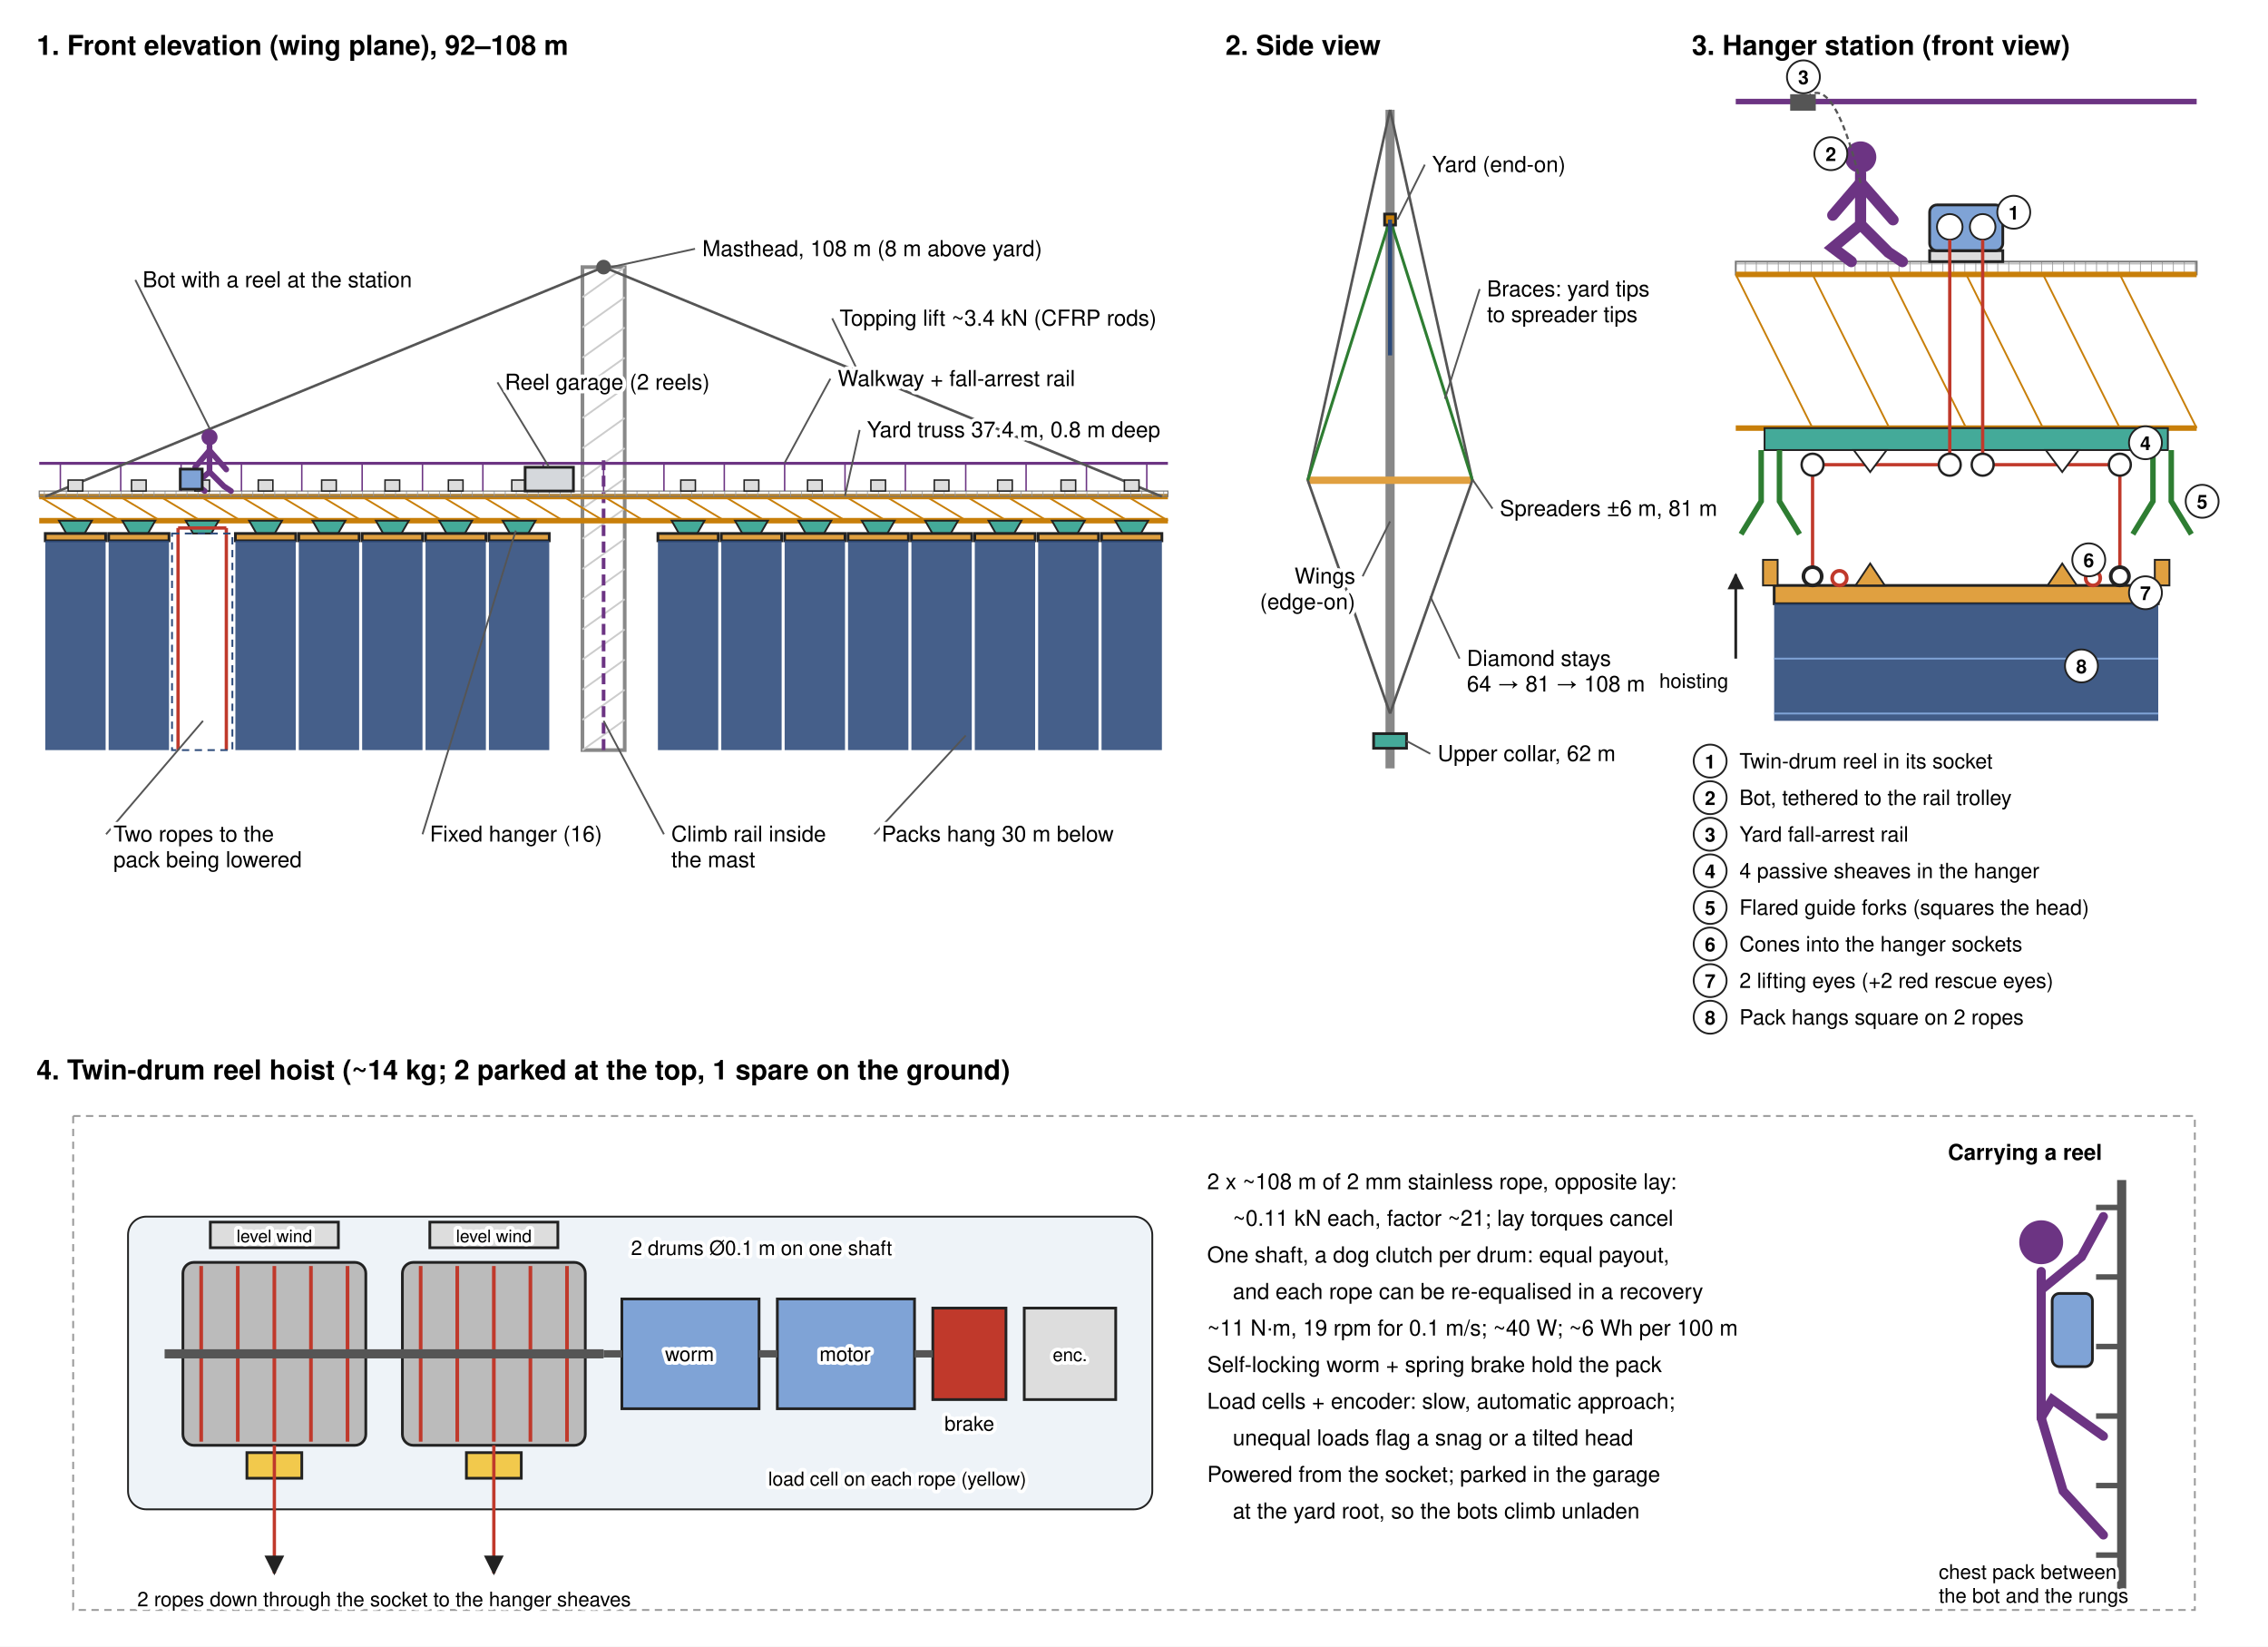
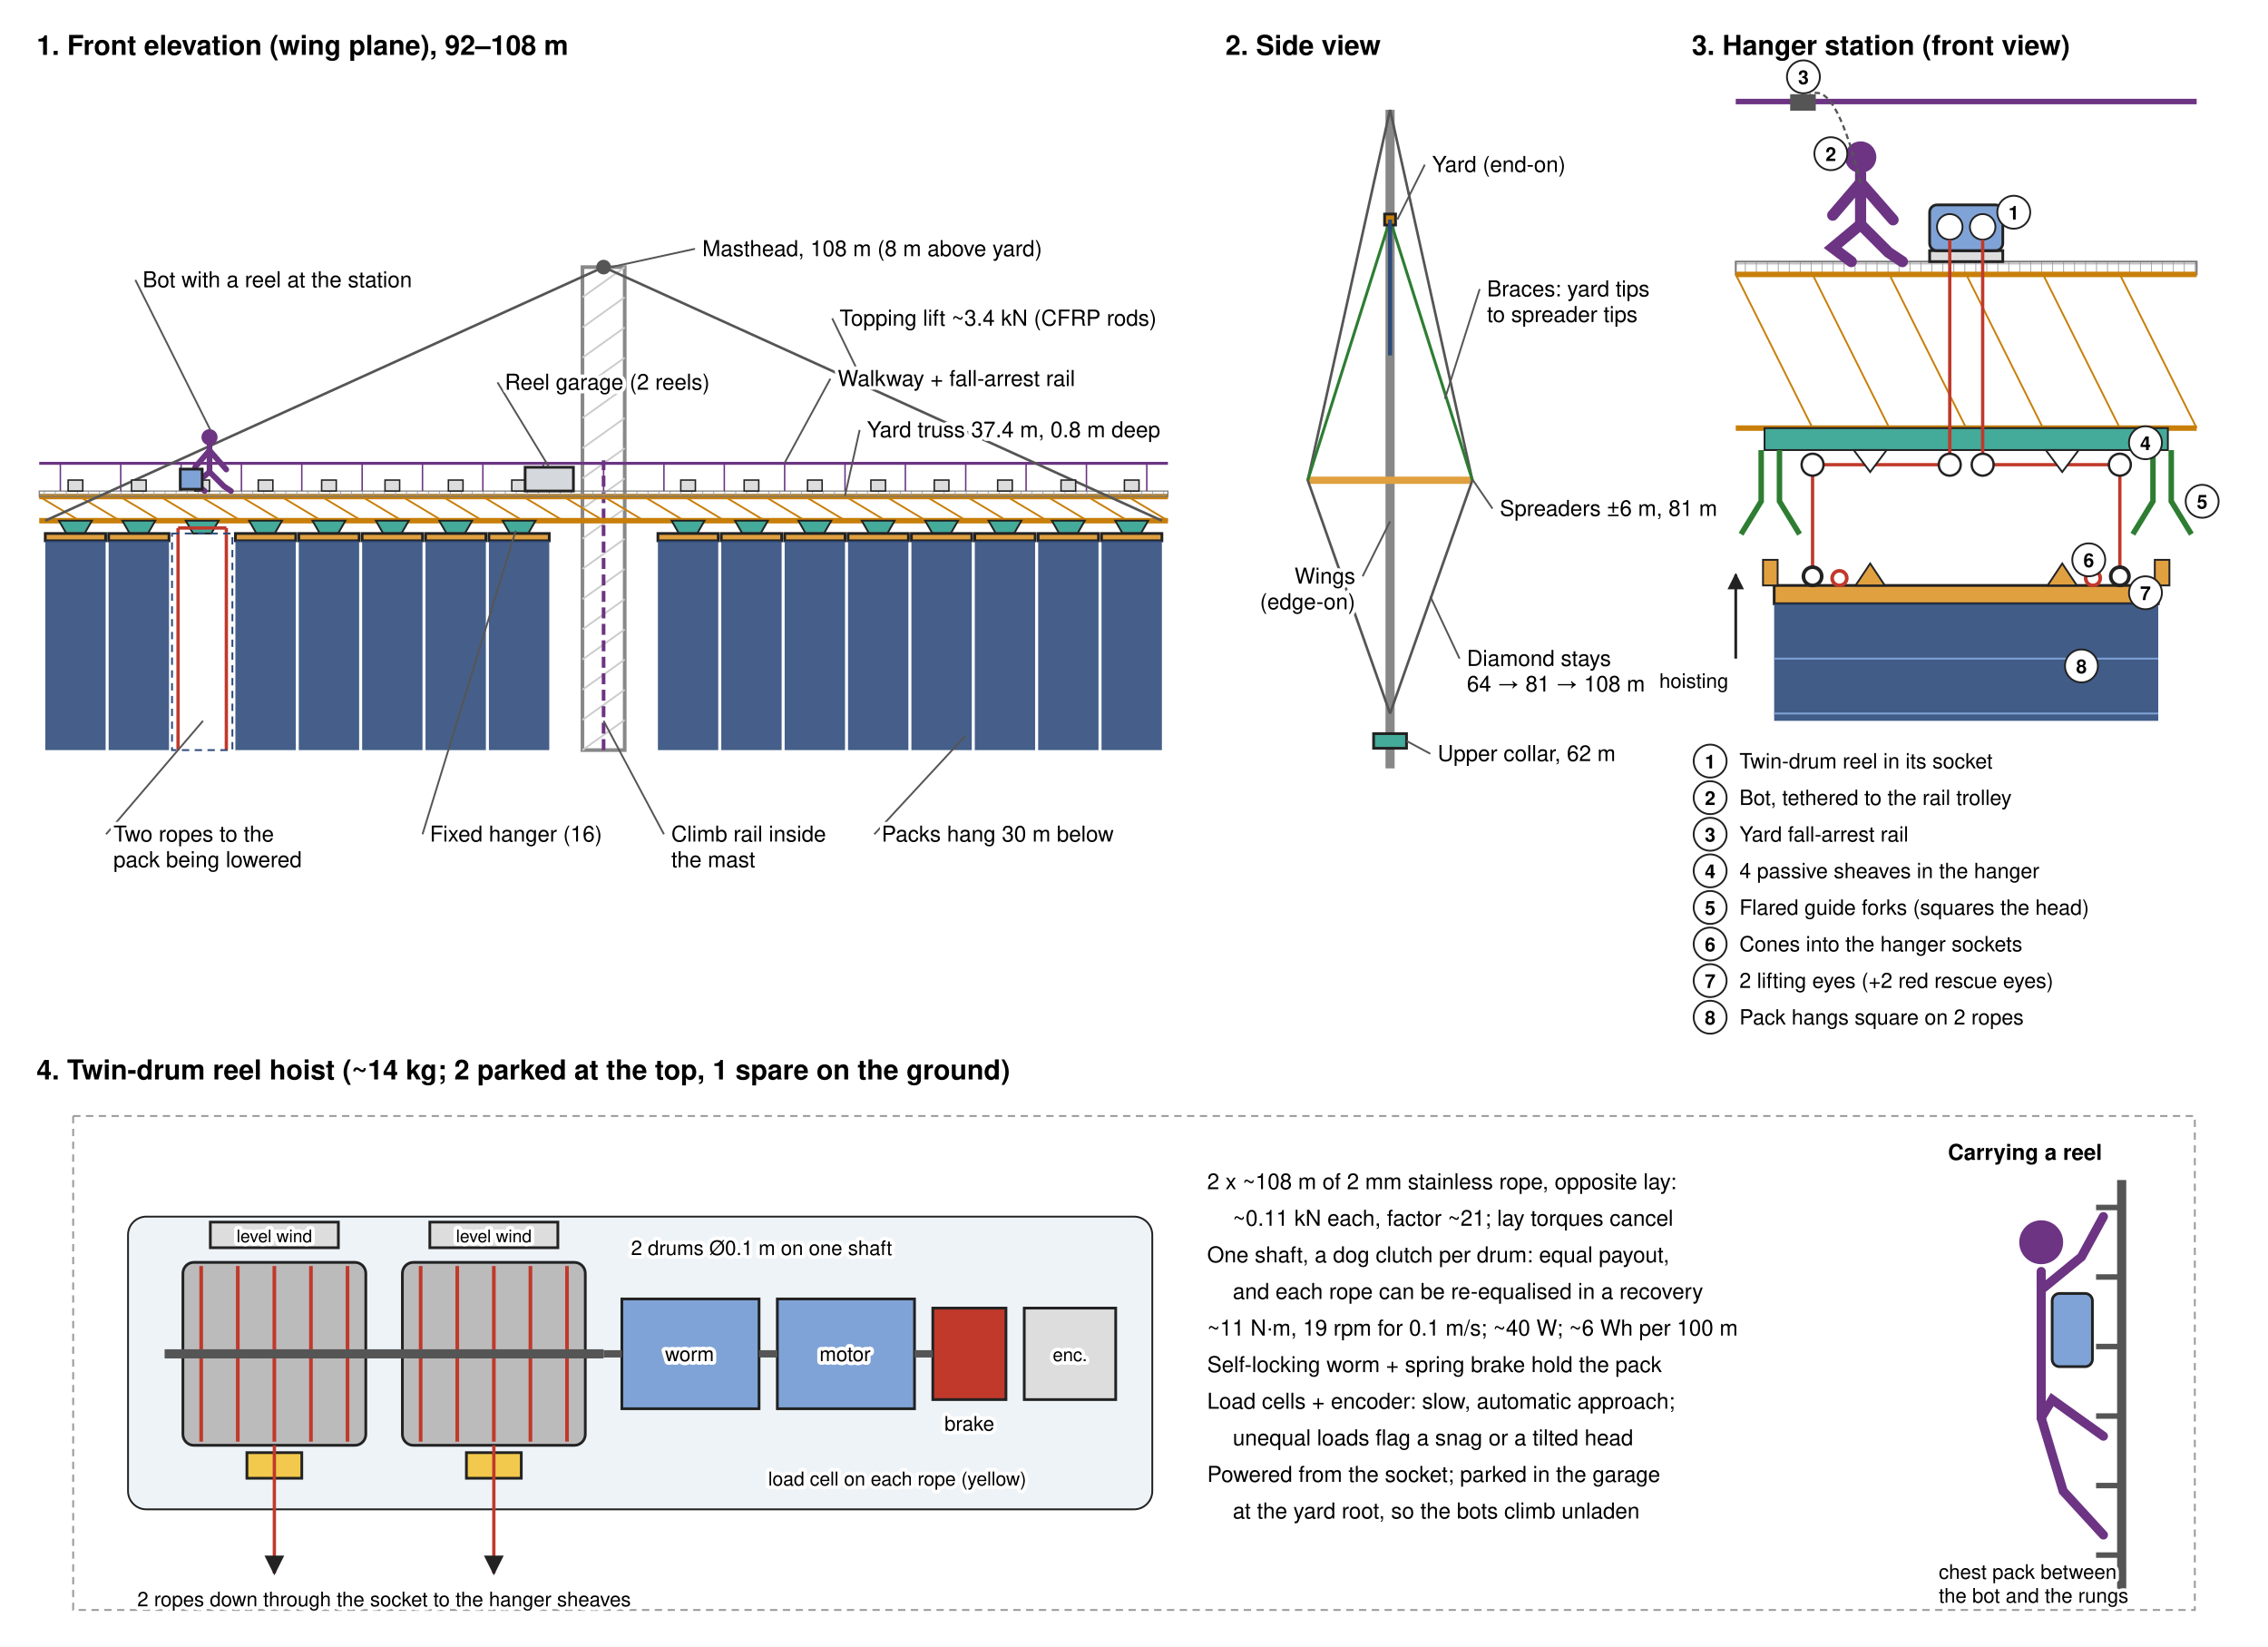
<svg xmlns="http://www.w3.org/2000/svg" viewBox="0 0 1240 900" font-family="Helvetica, Arial, sans-serif" font-size="12">
  <rect width="1240" height="900" fill="#fff" />
  <defs>
    <marker id="ar" viewBox="0 0 10 10" refX="9" refY="5" markerWidth="6" markerHeight="6" orient="auto-start-reverse">
      <path d="M0 0L10 5L0 10z" fill="#222" />
    </marker>
    <pattern id="gr" width="6" height="6" patternUnits="userSpaceOnUse">
      <path d="M0 0H6M0 0V6" stroke="#999" stroke-width="0.8" />
    </pattern>
  </defs>
  <style>.s{stroke:#222;stroke-width:1.5}.l{stroke:#555;stroke-width:1;fill:none}.w{stroke:#555;stroke-width:1.4}.rope{stroke:#c0392b;stroke-width:1.8;fill:none}.yard{stroke:#c87f0a;stroke-width:3}text{paint-order:stroke;stroke:#fff;stroke-width:4px;stroke-linejoin:round}.t{font-size:15px;font-weight:bold}</style>
  <text x="20" y="30" class="t">1. Front elevation (wing plane), 92–108 m</text>
  <rect x="318.45" y="146.0" width="23.1" height="264.0" fill="none" stroke="#888" stroke-width="2" />
  <line x1="318.45" y1="410.0" x2="341.55" y2="393.5" stroke="#ccc" />
  <line x1="318.45" y1="393.5" x2="341.55" y2="377.0" stroke="#ccc" />
  <line x1="318.45" y1="377.0" x2="341.55" y2="360.5" stroke="#ccc" />
  <line x1="318.45" y1="360.5" x2="341.55" y2="344.0" stroke="#ccc" />
  <line x1="318.45" y1="344.0" x2="341.55" y2="327.5" stroke="#ccc" />
  <line x1="318.45" y1="327.5" x2="341.55" y2="311.0" stroke="#ccc" />
  <line x1="318.45" y1="311.0" x2="341.55" y2="294.5" stroke="#ccc" />
  <line x1="318.45" y1="294.5" x2="341.55" y2="278.0" stroke="#ccc" />
  <line x1="318.45" y1="278.0" x2="341.55" y2="261.5" stroke="#ccc" />
  <line x1="318.45" y1="261.5" x2="341.55" y2="245.0" stroke="#ccc" />
  <line x1="318.45" y1="245.0" x2="341.55" y2="228.5" stroke="#ccc" />
  <line x1="318.45" y1="228.5" x2="341.55" y2="212.0" stroke="#ccc" />
  <line x1="318.45" y1="212.0" x2="341.55" y2="195.5" stroke="#ccc" />
  <line x1="318.45" y1="195.5" x2="341.55" y2="179.0" stroke="#ccc" />
  <line x1="318.45" y1="179.0" x2="341.55" y2="162.5" stroke="#ccc" />
  <line x1="318.45" y1="162.5" x2="341.55" y2="146.0" stroke="#ccc" />
  <line x1="330.0" y1="410.0" x2="330.0" y2="251.6" stroke="#6c3483" stroke-width="2" stroke-dasharray="6 3" />
  <line x1="21.45" y1="271.4" x2="638.55" y2="271.4" class="yard" />
  <line x1="21.45" y1="284.6" x2="638.55" y2="284.6" class="yard" />
  <line x1="21.45" y1="271.4" x2="43.489" y2="284.6" stroke="#c87f0a" stroke-width="1" />
  <line x1="43.489" y1="271.4" x2="65.529" y2="284.6" stroke="#c87f0a" stroke-width="1" />
  <line x1="65.529" y1="271.4" x2="87.568" y2="284.6" stroke="#c87f0a" stroke-width="1" />
  <line x1="87.568" y1="271.4" x2="109.607" y2="284.6" stroke="#c87f0a" stroke-width="1" />
  <line x1="109.607" y1="271.4" x2="131.646" y2="284.6" stroke="#c87f0a" stroke-width="1" />
  <line x1="131.646" y1="271.4" x2="153.686" y2="284.6" stroke="#c87f0a" stroke-width="1" />
  <line x1="153.686" y1="271.4" x2="175.725" y2="284.6" stroke="#c87f0a" stroke-width="1" />
  <line x1="175.725" y1="271.4" x2="197.764" y2="284.6" stroke="#c87f0a" stroke-width="1" />
  <line x1="197.764" y1="271.4" x2="219.804" y2="284.6" stroke="#c87f0a" stroke-width="1" />
  <line x1="219.804" y1="271.4" x2="241.843" y2="284.6" stroke="#c87f0a" stroke-width="1" />
  <line x1="241.843" y1="271.4" x2="263.882" y2="284.6" stroke="#c87f0a" stroke-width="1" />
  <line x1="263.882" y1="271.4" x2="285.921" y2="284.6" stroke="#c87f0a" stroke-width="1" />
  <line x1="285.921" y1="271.4" x2="307.961" y2="284.6" stroke="#c87f0a" stroke-width="1" />
  <line x1="307.961" y1="271.4" x2="330.0" y2="284.6" stroke="#c87f0a" stroke-width="1" />
  <line x1="330.0" y1="271.4" x2="352.039" y2="284.6" stroke="#c87f0a" stroke-width="1" />
  <line x1="352.039" y1="271.4" x2="374.079" y2="284.6" stroke="#c87f0a" stroke-width="1" />
  <line x1="374.079" y1="271.4" x2="396.118" y2="284.6" stroke="#c87f0a" stroke-width="1" />
  <line x1="396.118" y1="271.4" x2="418.157" y2="284.6" stroke="#c87f0a" stroke-width="1" />
  <line x1="418.157" y1="271.4" x2="440.196" y2="284.6" stroke="#c87f0a" stroke-width="1" />
  <line x1="440.196" y1="271.4" x2="462.236" y2="284.6" stroke="#c87f0a" stroke-width="1" />
  <line x1="462.236" y1="271.4" x2="484.275" y2="284.6" stroke="#c87f0a" stroke-width="1" />
  <line x1="484.275" y1="271.4" x2="506.314" y2="284.6" stroke="#c87f0a" stroke-width="1" />
  <line x1="506.314" y1="271.4" x2="528.354" y2="284.6" stroke="#c87f0a" stroke-width="1" />
  <line x1="528.354" y1="271.4" x2="550.393" y2="284.6" stroke="#c87f0a" stroke-width="1" />
  <line x1="550.393" y1="271.4" x2="572.432" y2="284.6" stroke="#c87f0a" stroke-width="1" />
  <line x1="572.432" y1="271.4" x2="594.471" y2="284.6" stroke="#c87f0a" stroke-width="1" />
  <line x1="594.471" y1="271.4" x2="616.511" y2="284.6" stroke="#c87f0a" stroke-width="1" />
  <line x1="616.511" y1="271.4" x2="638.55" y2="284.6" stroke="#c87f0a" stroke-width="1" />
  <rect x="21.45" y="268.4" width="617.1" height="3" fill="url(#gr)" stroke="#777" stroke-width="0.6" />
  <line x1="21.45" y1="253.25" x2="638.55" y2="253.25" stroke="#6c3483" stroke-width="1.6" />
  <line x1="33.0" y1="268.4" x2="33.0" y2="253.25" stroke="#6c3483" stroke-width="0.8" />
  <line x1="66.0" y1="268.4" x2="66.0" y2="253.25" stroke="#6c3483" stroke-width="0.8" />
  <line x1="99.0" y1="268.4" x2="99.0" y2="253.25" stroke="#6c3483" stroke-width="0.8" />
  <line x1="132.0" y1="268.4" x2="132.0" y2="253.25" stroke="#6c3483" stroke-width="0.8" />
  <line x1="165.0" y1="268.4" x2="165.0" y2="253.25" stroke="#6c3483" stroke-width="0.8" />
  <line x1="198.0" y1="268.4" x2="198.0" y2="253.25" stroke="#6c3483" stroke-width="0.8" />
  <line x1="231.0" y1="268.4" x2="231.0" y2="253.25" stroke="#6c3483" stroke-width="0.8" />
  <line x1="264.0" y1="268.4" x2="264.0" y2="253.25" stroke="#6c3483" stroke-width="0.8" />
  <line x1="297.0" y1="268.4" x2="297.0" y2="253.25" stroke="#6c3483" stroke-width="0.8" />
  <line x1="330.0" y1="268.4" x2="330.0" y2="253.25" stroke="#6c3483" stroke-width="0.8" />
  <line x1="363.0" y1="268.4" x2="363.0" y2="253.25" stroke="#6c3483" stroke-width="0.8" />
  <line x1="396.0" y1="268.4" x2="396.0" y2="253.25" stroke="#6c3483" stroke-width="0.8" />
  <line x1="429.0" y1="268.4" x2="429.0" y2="253.25" stroke="#6c3483" stroke-width="0.8" />
  <line x1="462.0" y1="268.4" x2="462.0" y2="253.25" stroke="#6c3483" stroke-width="0.8" />
  <line x1="495.0" y1="268.4" x2="495.0" y2="253.25" stroke="#6c3483" stroke-width="0.8" />
  <line x1="528.0" y1="268.4" x2="528.0" y2="253.25" stroke="#6c3483" stroke-width="0.8" />
  <line x1="561.0" y1="268.4" x2="561.0" y2="253.25" stroke="#6c3483" stroke-width="0.8" />
  <line x1="594.0" y1="268.4" x2="594.0" y2="253.25" stroke="#6c3483" stroke-width="0.8" />
  <line x1="627.0" y1="268.4" x2="627.0" y2="253.25" stroke="#6c3483" stroke-width="0.8" />
-   <line x1="330.0" y1="146.0" x2="24.75" y2="271.4" class="w" />
-   <line x1="330.0" y1="146.0" x2="635.25" y2="271.4" class="w" />
+   <line x1="330.0" y1="146.0" x2="24.75" y2="284.6" class="w" />
+   <line x1="330.0" y1="146.0" x2="635.25" y2="284.6" class="w" />
  <circle cx="330.0" cy="146.0" r="4" fill="#555" />
  <path d="M274.8 284.6 h18 l-4 7 h-10 z" fill="#4a9" stroke="#222" />
  <rect x="279.8" y="262.4" width="8" height="6" fill="#ddd" stroke="#222" stroke-width="0.8" />
  <rect x="267.3" y="291.6" width="33.0" height="4" fill="#e0a040" class="s" />
  <rect x="267.3" y="295.6" width="33.0" height="114.4" fill="#2c4a7a" opacity="0.88" />
  <path d="M240.15 284.6 h18 l-4 7 h-10 z" fill="#4a9" stroke="#222" />
  <rect x="245.15" y="262.4" width="8" height="6" fill="#ddd" stroke="#222" stroke-width="0.8" />
  <rect x="232.65" y="291.6" width="33.0" height="4" fill="#e0a040" class="s" />
  <rect x="232.65" y="295.6" width="33.0" height="114.4" fill="#2c4a7a" opacity="0.88" />
  <path d="M205.5 284.6 h18 l-4 7 h-10 z" fill="#4a9" stroke="#222" />
  <rect x="210.5" y="262.4" width="8" height="6" fill="#ddd" stroke="#222" stroke-width="0.8" />
  <rect x="198.0" y="291.6" width="33.0" height="4" fill="#e0a040" class="s" />
  <rect x="198.0" y="295.6" width="33.0" height="114.4" fill="#2c4a7a" opacity="0.88" />
  <path d="M170.85 284.6 h18 l-4 7 h-10 z" fill="#4a9" stroke="#222" />
  <rect x="175.85" y="262.4" width="8" height="6" fill="#ddd" stroke="#222" stroke-width="0.8" />
  <rect x="163.35" y="291.6" width="33.0" height="4" fill="#e0a040" class="s" />
  <rect x="163.35" y="295.6" width="33.0" height="114.4" fill="#2c4a7a" opacity="0.88" />
  <path d="M136.2 284.6 h18 l-4 7 h-10 z" fill="#4a9" stroke="#222" />
  <rect x="141.2" y="262.4" width="8" height="6" fill="#ddd" stroke="#222" stroke-width="0.8" />
  <rect x="128.7" y="291.6" width="33.0" height="4" fill="#e0a040" class="s" />
  <rect x="128.7" y="295.6" width="33.0" height="114.4" fill="#2c4a7a" opacity="0.88" />
  <path d="M101.55 284.6 h18 l-4 7 h-10 z" fill="#4a9" stroke="#222" />
  <rect x="106.55" y="262.4" width="8" height="6" fill="#ddd" stroke="#222" stroke-width="0.8" />
  <line x1="97.35" y1="288.6" x2="97.35" y2="410.0" class="rope" />
  <line x1="123.75" y1="288.6" x2="123.75" y2="410.0" class="rope" />
  <line x1="97.35" y1="288.6" x2="123.75" y2="288.6" class="rope" />
  <rect x="94.05" y="291.6" width="33.0" height="118.4" fill="none" stroke="#2c4a7a" stroke-dasharray="4 3" />
  <path d="M66.9 284.6 h18 l-4 7 h-10 z" fill="#4a9" stroke="#222" />
  <rect x="71.9" y="262.4" width="8" height="6" fill="#ddd" stroke="#222" stroke-width="0.8" />
  <rect x="59.4" y="291.6" width="33.0" height="4" fill="#e0a040" class="s" />
  <rect x="59.4" y="295.6" width="33.0" height="114.4" fill="#2c4a7a" opacity="0.88" />
  <path d="M32.25 284.6 h18 l-4 7 h-10 z" fill="#4a9" stroke="#222" />
  <rect x="37.25" y="262.4" width="8" height="6" fill="#ddd" stroke="#222" stroke-width="0.8" />
  <rect x="24.75" y="291.6" width="33.0" height="4" fill="#e0a040" class="s" />
  <rect x="24.75" y="295.6" width="33.0" height="114.4" fill="#2c4a7a" opacity="0.88" />
  <path d="M367.2 284.6 h18 l-4 7 h-10 z" fill="#4a9" stroke="#222" />
  <rect x="372.2" y="262.4" width="8" height="6" fill="#ddd" stroke="#222" stroke-width="0.8" />
  <rect x="359.7" y="291.6" width="33.0" height="4" fill="#e0a040" class="s" />
  <rect x="359.7" y="295.6" width="33.0" height="114.4" fill="#2c4a7a" opacity="0.88" />
  <path d="M401.85 284.6 h18 l-4 7 h-10 z" fill="#4a9" stroke="#222" />
  <rect x="406.85" y="262.4" width="8" height="6" fill="#ddd" stroke="#222" stroke-width="0.8" />
  <rect x="394.35" y="291.6" width="33.0" height="4" fill="#e0a040" class="s" />
  <rect x="394.35" y="295.6" width="33.0" height="114.4" fill="#2c4a7a" opacity="0.88" />
  <path d="M436.5 284.6 h18 l-4 7 h-10 z" fill="#4a9" stroke="#222" />
  <rect x="441.5" y="262.4" width="8" height="6" fill="#ddd" stroke="#222" stroke-width="0.8" />
  <rect x="429.0" y="291.6" width="33.0" height="4" fill="#e0a040" class="s" />
  <rect x="429.0" y="295.6" width="33.0" height="114.4" fill="#2c4a7a" opacity="0.88" />
  <path d="M471.15 284.6 h18 l-4 7 h-10 z" fill="#4a9" stroke="#222" />
  <rect x="476.15" y="262.4" width="8" height="6" fill="#ddd" stroke="#222" stroke-width="0.8" />
  <rect x="463.65" y="291.6" width="33.0" height="4" fill="#e0a040" class="s" />
  <rect x="463.65" y="295.6" width="33.0" height="114.4" fill="#2c4a7a" opacity="0.88" />
  <path d="M505.8 284.6 h18 l-4 7 h-10 z" fill="#4a9" stroke="#222" />
  <rect x="510.8" y="262.4" width="8" height="6" fill="#ddd" stroke="#222" stroke-width="0.8" />
  <rect x="498.3" y="291.6" width="33.0" height="4" fill="#e0a040" class="s" />
  <rect x="498.3" y="295.6" width="33.0" height="114.4" fill="#2c4a7a" opacity="0.88" />
  <path d="M540.45 284.6 h18 l-4 7 h-10 z" fill="#4a9" stroke="#222" />
  <rect x="545.45" y="262.4" width="8" height="6" fill="#ddd" stroke="#222" stroke-width="0.8" />
  <rect x="532.95" y="291.6" width="33.0" height="4" fill="#e0a040" class="s" />
  <rect x="532.95" y="295.6" width="33.0" height="114.4" fill="#2c4a7a" opacity="0.88" />
  <path d="M575.1 284.6 h18 l-4 7 h-10 z" fill="#4a9" stroke="#222" />
  <rect x="580.1" y="262.4" width="8" height="6" fill="#ddd" stroke="#222" stroke-width="0.8" />
  <rect x="567.6" y="291.6" width="33.0" height="4" fill="#e0a040" class="s" />
  <rect x="567.6" y="295.6" width="33.0" height="114.4" fill="#2c4a7a" opacity="0.88" />
  <path d="M609.75 284.6 h18 l-4 7 h-10 z" fill="#4a9" stroke="#222" />
  <rect x="614.75" y="262.4" width="8" height="6" fill="#ddd" stroke="#222" stroke-width="0.8" />
  <rect x="602.25" y="291.6" width="33.0" height="4" fill="#e0a040" class="s" />
  <rect x="602.25" y="295.6" width="33.0" height="114.4" fill="#2c4a7a" opacity="0.88" />
  <g stroke="#6c3483" stroke-width="3.1" stroke-linecap="round" fill="none">
    <polyline points="114.55,257.938 106.704,264.477 111.935,268.4" />
    <polyline points="114.55,257.938 122.396,265.785 126.319,268.4" />
    <line x1="114.55" y1="257.938" x2="114.55" y2="243.554" />
    <line x1="114.55" y1="246.169" x2="106.704" y2="255.323" />
    <line x1="114.55" y1="246.169" x2="123.704" y2="256.631" />
  </g>
  <circle cx="114.55" cy="238.977" r="4.4" fill="#6c3483" />
  <rect x="287.1" y="255.4" width="26.4" height="13" fill="#d5d8dc" class="s" />
  <path d="M300 255L272 209" class="l" />
  <text x="276" y="213" text-anchor="start">Reel garage (2 reels)</text>
  <rect x="98.55" y="256.4" width="12" height="11" fill="#7fa3d6" class="s" />
  <path d="M334 146L380 136" class="l" />
  <text x="384" y="140" text-anchor="start">Masthead, 108 m (8 m above yard)</text>
  <path d="M472 209L455 174" class="l" />
  <text x="459" y="178" text-anchor="start">Topping lift ~3.4 kN (CFRP rods)</text>
  <path d="M429 253L454 207" class="l" />
  <text x="458" y="211" text-anchor="start">Walkway + fall-arrest rail</text>
  <path d="M462 271L470 235" class="l" />
  <text x="474" y="239" text-anchor="start">Yard truss 37.4 m, 0.8 m deep</text>
  <path d="M115 235L74 153" class="l" />
  <text x="78" y="157" text-anchor="start">Bot with a reel at the station</text>
  <path d="M282 290L231 456" class="l" />
  <text x="235" y="460" text-anchor="start">Fixed hanger (16)</text>
  <path d="M111 394L58 456" class="l" />
  <text x="62" y="460" text-anchor="start">Two ropes to the</text>
  <text x="62" y="474" text-anchor="start">pack being lowered</text>
  <path d="M330 394L363 456" class="l" />
  <text x="367" y="460" text-anchor="start">Climb rail inside</text>
  <text x="367" y="474" text-anchor="start">the mast</text>
  <path d="M528 402L478 456" class="l" />
  <text x="482" y="460" text-anchor="start">Packs hang 30 m below</text>
  <text x="670" y="30" class="t">2. Side view</text>
  <line x1="760.0" y1="60.0" x2="760.0" y2="420.0" stroke="#888" stroke-width="5" />
  <line x1="715.0" y1="262.5" x2="805.0" y2="262.5" stroke="#e0a040" stroke-width="4" />
  <polyline points="760.0,390.0 715.0,262.5 760.0,60.0" fill="none" class="w" />
  <line x1="760.0" y1="120.0" x2="715.0" y2="262.5" stroke="#2e7d32" stroke-width="1.6" />
  <polyline points="760.0,390.0 805.0,262.5 760.0,60.0" fill="none" class="w" />
  <line x1="760.0" y1="120.0" x2="805.0" y2="262.5" stroke="#2e7d32" stroke-width="1.6" />
  <rect x="757.0" y="117" width="6.0" height="6.0" fill="#c87f0a" class="s" />
  <rect x="758.875" y="120.0" width="2.25" height="74.25" fill="#2c4a7a" />
  <rect x="751.0" y="401.0" width="18.0" height="8" fill="#4a9" class="s" />
  <path d="M764 120L779 90" class="l" />
  <text x="783" y="94" text-anchor="start">Yard (end-on)</text>
  <path d="M790 218L809 158" class="l" />
  <text x="813" y="162" text-anchor="start">Braces: yard tips</text>
  <text x="813" y="176" text-anchor="start">to spreader tips</text>
  <path d="M805 262L816 278" class="l" />
  <text x="820" y="282" text-anchor="start">Spreaders ±6 m, 81 m</text>
  <path d="M782 326L798 360" class="l" />
  <text x="802" y="364" text-anchor="start">Diamond stays</text>
  <text x="802" y="378" text-anchor="start">64 → 81 → 108 m</text>
  <path d="M769 405L782 412" class="l" />
  <text x="786" y="416" text-anchor="start">Upper collar, 62 m</text>
  <path d="M760 285L745 315" class="l" />
  <text x="741" y="319" text-anchor="end">Wings</text>
  <text x="741" y="333" text-anchor="end">(edge-on)</text>
  <text x="925" y="30" class="t">3. Hanger station (front view)</text>
  <rect x="949.0" y="143" width="252.0" height="7" fill="url(#gr)" stroke="#777" />
  <line x1="949.0" y1="55.5" x2="1201.0" y2="55.5" stroke="#6c3483" stroke-width="3" />
  <line x1="949.0" y1="150" x2="1201.0" y2="150" class="yard" />
  <line x1="949.0" y1="234.0" x2="1201.0" y2="234.0" class="yard" />
  <line x1="949.0" y1="150" x2="991.0" y2="234.0" stroke="#c87f0a" />
  <line x1="991.0" y1="150" x2="1033.0" y2="234.0" stroke="#c87f0a" />
  <line x1="1033.0" y1="150" x2="1075.0" y2="234.0" stroke="#c87f0a" />
  <line x1="1075.0" y1="150" x2="1117.0" y2="234.0" stroke="#c87f0a" />
  <line x1="1117.0" y1="150" x2="1159.0" y2="234.0" stroke="#c87f0a" />
  <line x1="1159.0" y1="150" x2="1201.0" y2="234.0" stroke="#c87f0a" />
  <rect x="1055" y="137" width="40" height="6" fill="#ddd" class="s" />
  <rect x="1055" y="112" width="40" height="25" rx="4" fill="#7fa3d6" class="s" />
  <circle cx="1066" cy="124" r="7" fill="#fff" stroke="#222" />
  <circle cx="1084" cy="124" r="7" fill="#fff" stroke="#222" />
  <g stroke="#6c3483" stroke-width="6.1" stroke-linecap="round" fill="none">
    <polyline points="1017.25,122.692 1002.019,135.385 1012.173,143" />
    <polyline points="1017.25,122.692 1032.481,137.923 1040.096,143" />
    <line x1="1017.25" y1="122.692" x2="1017.25" y2="94.769" />
    <line x1="1017.25" y1="99.846" x2="1002.019" y2="117.615" />
    <line x1="1017.25" y1="99.846" x2="1035.019" y2="120.154" />
  </g>
  <circle cx="1017.25" cy="85.885" r="8.6" fill="#6c3483" />
  <path d="M1017.25 100 Q1001.5 35.5 985.75 55.5" stroke="#555" stroke-width="1.2" fill="none" stroke-dasharray="3 2" />
  <rect x="978.75" y="51.5" width="14" height="9" fill="#555" />
  <rect x="964.75" y="234.0" width="220.5" height="12" fill="#4a9" stroke="#222" />
  <path d="M1066 131 V254.0 H991.0 V320.0 M1084 131 V254.0 H1159.0 V320.0" class="rope" />
  <circle cx="1066" cy="254.0" r="6" fill="#fff" stroke="#222" stroke-width="1.3" />
  <circle cx="1084" cy="254.0" r="6" fill="#fff" stroke="#222" stroke-width="1.3" />
  <circle cx="991.0" cy="254.0" r="6" fill="#fff" stroke="#222" stroke-width="1.3" />
  <circle cx="1159.0" cy="254.0" r="6" fill="#fff" stroke="#222" stroke-width="1.3" />
  <path d="M962.9 246.0 V274.0 L951.9 292.0 M972.9 246.0 V274.0 L983.9 292.0" stroke="#2e7d32" stroke-width="3" fill="none" />
  <path d="M1177.1 246.0 V274.0 L1166.1 292.0 M1187.1 246.0 V274.0 L1198.1 292.0" stroke="#2e7d32" stroke-width="3" fill="none" />
  <rect x="970.0" y="320.0" width="210.0" height="10" fill="#e0a040" class="s" />
  <rect x="963.9" y="306.0" width="8" height="14" fill="#e0a040" stroke="#222" />
  <path d="M1014.5 320.0 l8 -12 l8 12 z" fill="#e0a040" stroke="#222" />
  <path d="M1013.5 246.0 l9 12 l9 -12 z" fill="#fff" stroke="#222" />
  <circle cx="991.0" cy="315.0" r="5" fill="#fff" stroke="#222" stroke-width="2" />
  <circle cx="1005.7" cy="316.0" r="4" fill="#fff" stroke="#c0392b" stroke-width="2" />
  <rect x="1178.1" y="306.0" width="8" height="14" fill="#e0a040" stroke="#222" />
  <path d="M1119.5 320.0 l8 -12 l8 12 z" fill="#e0a040" stroke="#222" />
  <path d="M1118.5 246.0 l9 12 l9 -12 z" fill="#fff" stroke="#222" />
  <circle cx="1159.0" cy="315.0" r="5" fill="#fff" stroke="#222" stroke-width="2" />
  <circle cx="1144.3" cy="316.0" r="4" fill="#fff" stroke="#c0392b" stroke-width="2" />
  <rect x="970.0" y="330.0" width="210.0" height="64" fill="#2c4a7a" opacity="0.9" />
  <line x1="970.0" y1="360.0" x2="1180.0" y2="360.0" stroke="#7fa3d6" />
  <line x1="970.0" y1="390.0" x2="1180.0" y2="390.0" stroke="#7fa3d6" />
  <path d="M949.0 360.0 V314.0" stroke="#222" stroke-width="1.5" marker-end="url(#ar)" />
  <text x="945.0" y="376.0" text-anchor="end" font-size="11">hoisting</text>
  <circle cx="1101" cy="116" r="9" fill="#fff" stroke="#222" />
  <text x="1101" y="120" text-anchor="middle" font-size="10.5" font-weight="bold" style="stroke:none">1</text>
  <circle cx="1001" cy="84" r="9" fill="#fff" stroke="#222" />
  <text x="1001" y="88" text-anchor="middle" font-size="10.5" font-weight="bold" style="stroke:none">2</text>
  <circle cx="986" cy="42" r="9" fill="#fff" stroke="#222" />
  <text x="986" y="46" text-anchor="middle" font-size="10.5" font-weight="bold" style="stroke:none">3</text>
  <circle cx="1173" cy="242" r="9" fill="#fff" stroke="#222" />
  <text x="1173" y="246" text-anchor="middle" font-size="10.5" font-weight="bold" style="stroke:none">4</text>
  <circle cx="1204" cy="274" r="9" fill="#fff" stroke="#222" />
  <text x="1204" y="278" text-anchor="middle" font-size="10.5" font-weight="bold" style="stroke:none">5</text>
  <circle cx="1142" cy="306" r="9" fill="#fff" stroke="#222" />
  <text x="1142" y="310" text-anchor="middle" font-size="10.5" font-weight="bold" style="stroke:none">6</text>
  <circle cx="1173" cy="324" r="9" fill="#fff" stroke="#222" />
  <text x="1173" y="328" text-anchor="middle" font-size="10.5" font-weight="bold" style="stroke:none">7</text>
  <circle cx="1138" cy="364" r="9" fill="#fff" stroke="#222" />
  <text x="1138" y="368" text-anchor="middle" font-size="10.5" font-weight="bold" style="stroke:none">8</text>
  <circle cx="935" cy="416" r="9" fill="#fff" stroke="#222" />
  <text x="935" y="420" text-anchor="middle" font-size="10.5" font-weight="bold" style="stroke:none">1</text>
  <text x="951" y="420.0" font-size="11.5">Twin-drum reel in its socket</text>
  <circle cx="935" cy="436" r="9" fill="#fff" stroke="#222" />
  <text x="935" y="440" text-anchor="middle" font-size="10.5" font-weight="bold" style="stroke:none">2</text>
  <text x="951" y="440.0" font-size="11.5">Bot, tethered to the rail trolley</text>
  <circle cx="935" cy="456" r="9" fill="#fff" stroke="#222" />
  <text x="935" y="460" text-anchor="middle" font-size="10.5" font-weight="bold" style="stroke:none">3</text>
  <text x="951" y="460.0" font-size="11.5">Yard fall-arrest rail</text>
  <circle cx="935" cy="476" r="9" fill="#fff" stroke="#222" />
  <text x="935" y="480" text-anchor="middle" font-size="10.5" font-weight="bold" style="stroke:none">4</text>
  <text x="951" y="480.0" font-size="11.5">4 passive sheaves in the hanger</text>
  <circle cx="935" cy="496" r="9" fill="#fff" stroke="#222" />
  <text x="935" y="500" text-anchor="middle" font-size="10.5" font-weight="bold" style="stroke:none">5</text>
  <text x="951" y="500.0" font-size="11.5">Flared guide forks (squares the head)</text>
  <circle cx="935" cy="516" r="9" fill="#fff" stroke="#222" />
  <text x="935" y="520" text-anchor="middle" font-size="10.5" font-weight="bold" style="stroke:none">6</text>
  <text x="951" y="520.0" font-size="11.5">Cones into the hanger sockets</text>
  <circle cx="935" cy="536" r="9" fill="#fff" stroke="#222" />
  <text x="935" y="540" text-anchor="middle" font-size="10.5" font-weight="bold" style="stroke:none">7</text>
  <text x="951" y="540.0" font-size="11.5">2 lifting eyes (+2 red rescue eyes)</text>
  <circle cx="935" cy="556" r="9" fill="#fff" stroke="#222" />
  <text x="935" y="560" text-anchor="middle" font-size="10.5" font-weight="bold" style="stroke:none">8</text>
  <text x="951" y="560.0" font-size="11.5">Pack hangs square on 2 ropes</text>
  <text x="20" y="590" class="t">4. Twin-drum reel hoist (~14 kg; 2 parked at the top, 1 spare on the ground)</text>
  <rect x="40" y="610" width="1160" height="270" fill="none" stroke="#999" stroke-dasharray="4 3" />
  <rect x="70" y="665" width="560" height="160" rx="10" fill="#eef3f8" stroke="#222" />
  <rect x="100" y="690" width="100" height="100" rx="6" fill="#bbb" class="s" />
  <line x1="110" y1="692" x2="110" y2="788" stroke="#c0392b" stroke-width="2" />
  <line x1="130" y1="692" x2="130" y2="788" stroke="#c0392b" stroke-width="2" />
  <line x1="150" y1="692" x2="150" y2="788" stroke="#c0392b" stroke-width="2" />
  <line x1="170" y1="692" x2="170" y2="788" stroke="#c0392b" stroke-width="2" />
  <line x1="190" y1="692" x2="190" y2="788" stroke="#c0392b" stroke-width="2" />
  <rect x="115" y="668" width="70" height="14" fill="#ddd" class="s" />
  <text x="150" y="679" text-anchor="middle" font-size="9.5">level wind</text>
  <rect x="135" y="794" width="30" height="14" fill="#f2c94c" class="s" />
  <path d="M150 790 V860" class="rope" marker-end="url(#ar)" />
  <rect x="220" y="690" width="100" height="100" rx="6" fill="#bbb" class="s" />
  <line x1="230" y1="692" x2="230" y2="788" stroke="#c0392b" stroke-width="2" />
  <line x1="250" y1="692" x2="250" y2="788" stroke="#c0392b" stroke-width="2" />
  <line x1="270" y1="692" x2="270" y2="788" stroke="#c0392b" stroke-width="2" />
  <line x1="290" y1="692" x2="290" y2="788" stroke="#c0392b" stroke-width="2" />
  <line x1="310" y1="692" x2="310" y2="788" stroke="#c0392b" stroke-width="2" />
  <rect x="235" y="668" width="70" height="14" fill="#ddd" class="s" />
  <text x="270" y="679" text-anchor="middle" font-size="9.5">level wind</text>
  <rect x="255" y="794" width="30" height="14" fill="#f2c94c" class="s" />
  <path d="M270 790 V860" class="rope" marker-end="url(#ar)" />
  <line x1="90" y1="740" x2="330" y2="740" stroke="#555" stroke-width="5" />
  <text x="210" y="878" text-anchor="middle" font-size="11">2 ropes down through the socket to the hanger sheaves</text>
  <text x="345" y="686" font-size="11">2 drums Ø0.1 m on one shaft</text>
  <rect x="340" y="710" width="75" height="60" fill="#7fa3d6" class="s" />
  <text x="377" y="744" text-anchor="middle" font-size="11">worm</text>
  <rect x="425" y="710" width="75" height="60" fill="#7fa3d6" class="s" />
  <text x="462" y="744" text-anchor="middle" font-size="11">motor</text>
  <rect x="510" y="715" width="40" height="50" fill="#c0392b" class="s" />
  <text x="530" y="782" text-anchor="middle" font-size="11">brake</text>
  <rect x="560" y="715" width="50" height="50" fill="#ddd" class="s" />
  <text x="585" y="744" text-anchor="middle" font-size="10">enc.</text>
  <line x1="330" y1="740" x2="340" y2="740" stroke="#555" stroke-width="4" />
  <line x1="415" y1="740" x2="425" y2="740" stroke="#555" stroke-width="4" />
  <line x1="500" y1="740" x2="510" y2="740" stroke="#555" stroke-width="4" />
  <text x="420" y="812" font-size="10.5">load cell on each rope (yellow)</text>
  <text x="660" y="650" font-size="12">2 x ~108 m of 2 mm stainless rope, opposite lay:</text>
  <text x="674" y="670" font-size="12">~0.11 kN each, factor ~21; lay torques cancel</text>
  <text x="660" y="690" font-size="12">One shaft, a dog clutch per drum: equal payout,</text>
  <text x="674" y="710" font-size="12">and each rope can be re-equalised in a recovery</text>
  <text x="660" y="730" font-size="12">~11 N·m, 19 rpm for 0.1 m/s; ~40 W; ~6 Wh per 100 m</text>
  <text x="660" y="750" font-size="12">Self-locking worm + spring brake hold the pack</text>
  <text x="660" y="770" font-size="12">Load cells + encoder: slow, automatic approach;</text>
  <text x="674" y="790" font-size="12">unequal loads flag a snag or a tilted head</text>
  <text x="660" y="810" font-size="12">Powered from the socket; parked in the garage</text>
  <text x="674" y="830" font-size="12">at the yard root, so the bots climb unladen</text>
  <text x="1065" y="634" font-size="12" font-weight="bold">Carrying a reel</text>
  <line x1="1160" y1="645" x2="1160" y2="872" stroke="#555" stroke-width="5" />
  <line x1="1160" y1="660" x2="1146" y2="660" stroke="#555" stroke-width="3" />
  <line x1="1160" y1="698" x2="1146" y2="698" stroke="#555" stroke-width="3" />
  <line x1="1160" y1="736" x2="1146" y2="736" stroke="#555" stroke-width="3" />
  <line x1="1160" y1="774" x2="1146" y2="774" stroke="#555" stroke-width="3" />
  <line x1="1160" y1="812" x2="1146" y2="812" stroke="#555" stroke-width="3" />
  <line x1="1160" y1="850" x2="1146" y2="850" stroke="#555" stroke-width="3" />
  <g stroke="#6c3483" stroke-width="5" stroke-linecap="round" fill="none">
    <polyline points="1150,839 1128,815 1116,775" />
    <polyline points="1150,785 1122,765 1116,775" />
    <line x1="1116" y1="775" x2="1116" y2="695" />
    <polyline points="1116,705 1138,687 1150,665" />
  </g>
  <circle cx="1116" cy="679" r="12" fill="#6c3483" />
  <rect x="1122" y="707" width="22" height="40" rx="4" fill="#7fa3d6" class="s" />
  <text x="1060" y="863" font-size="11">chest pack between</text>
  <text x="1060" y="876" font-size="11">the bot and the rungs</text>
</svg>
